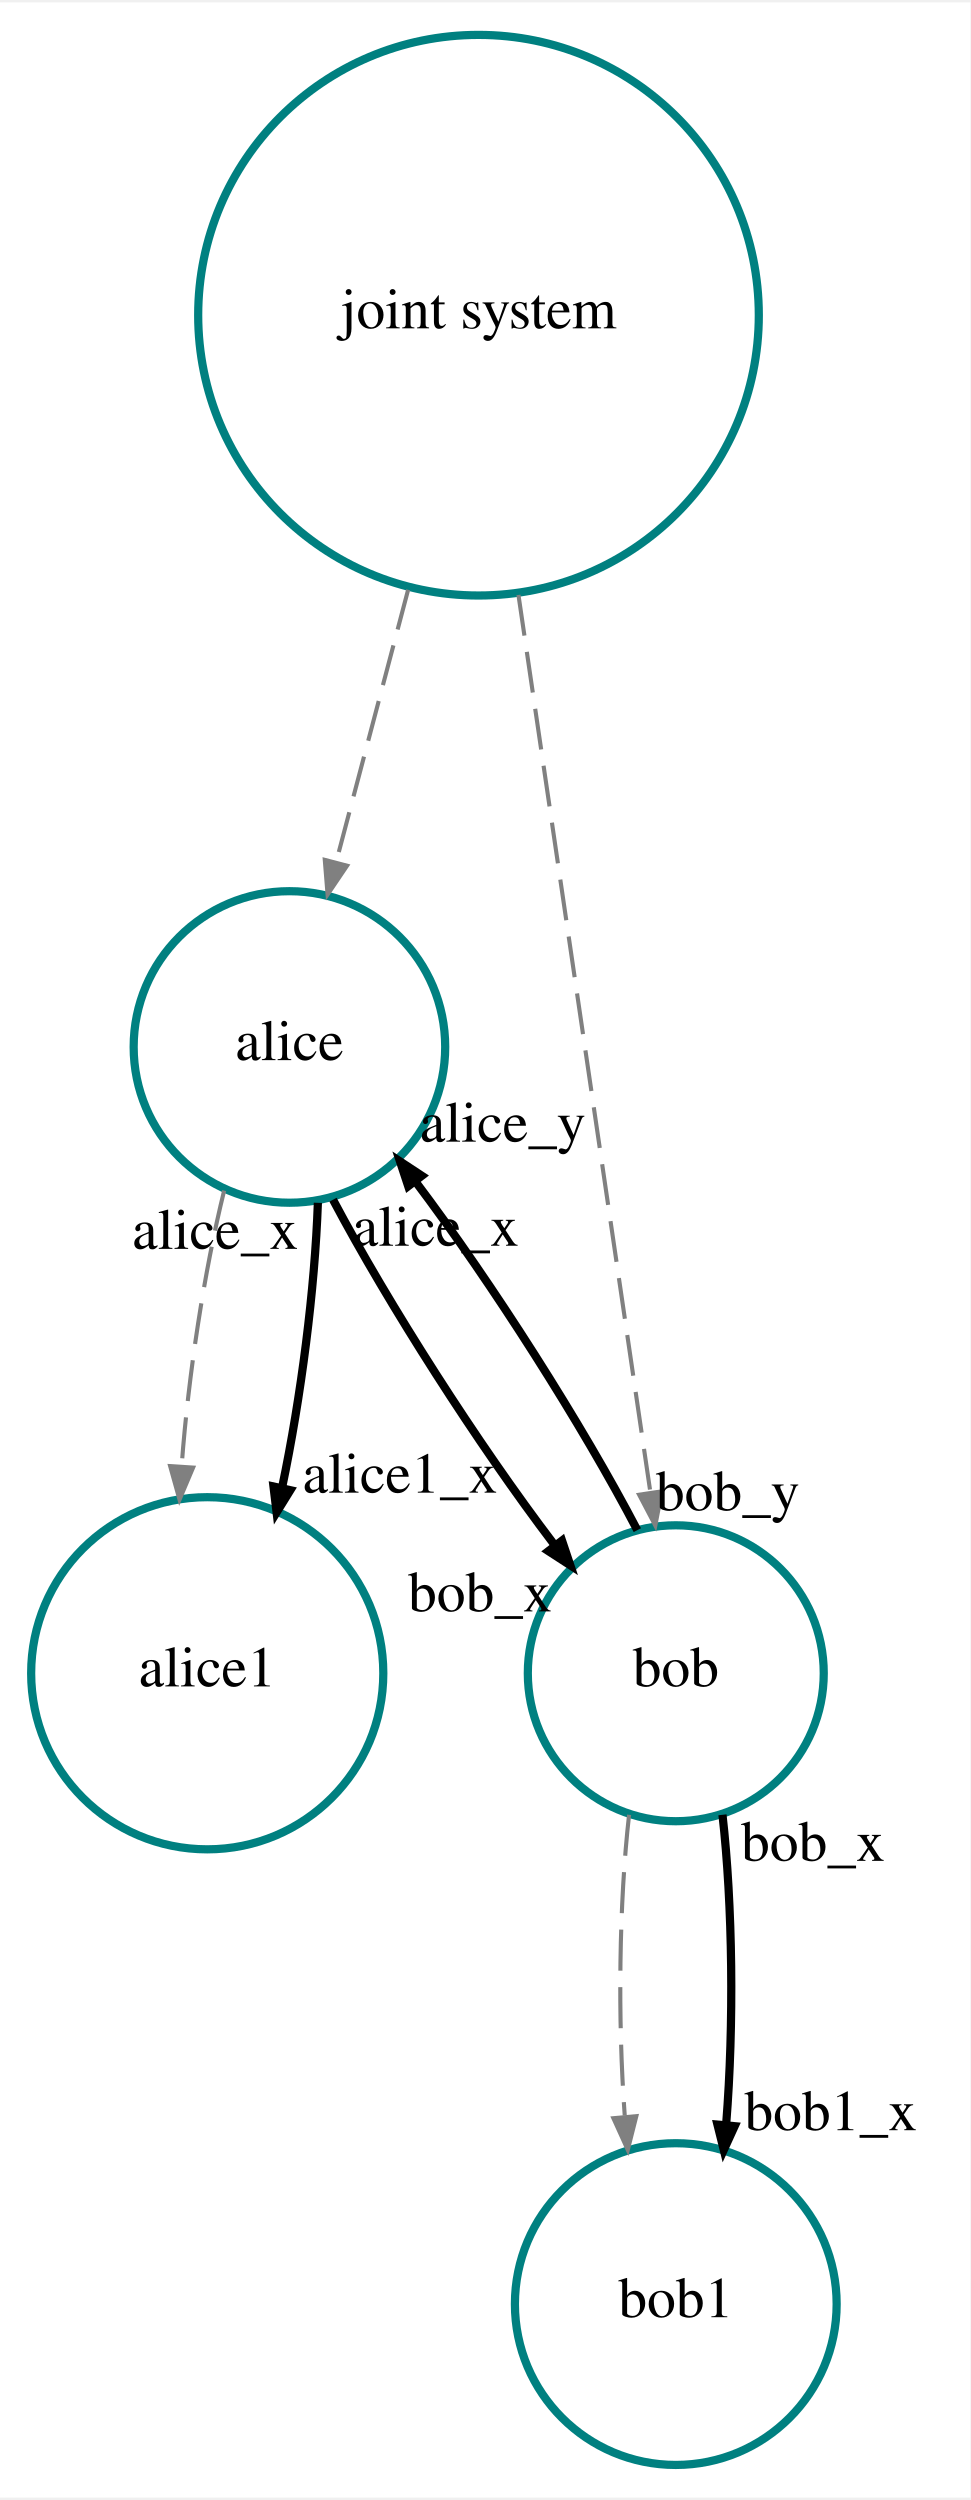
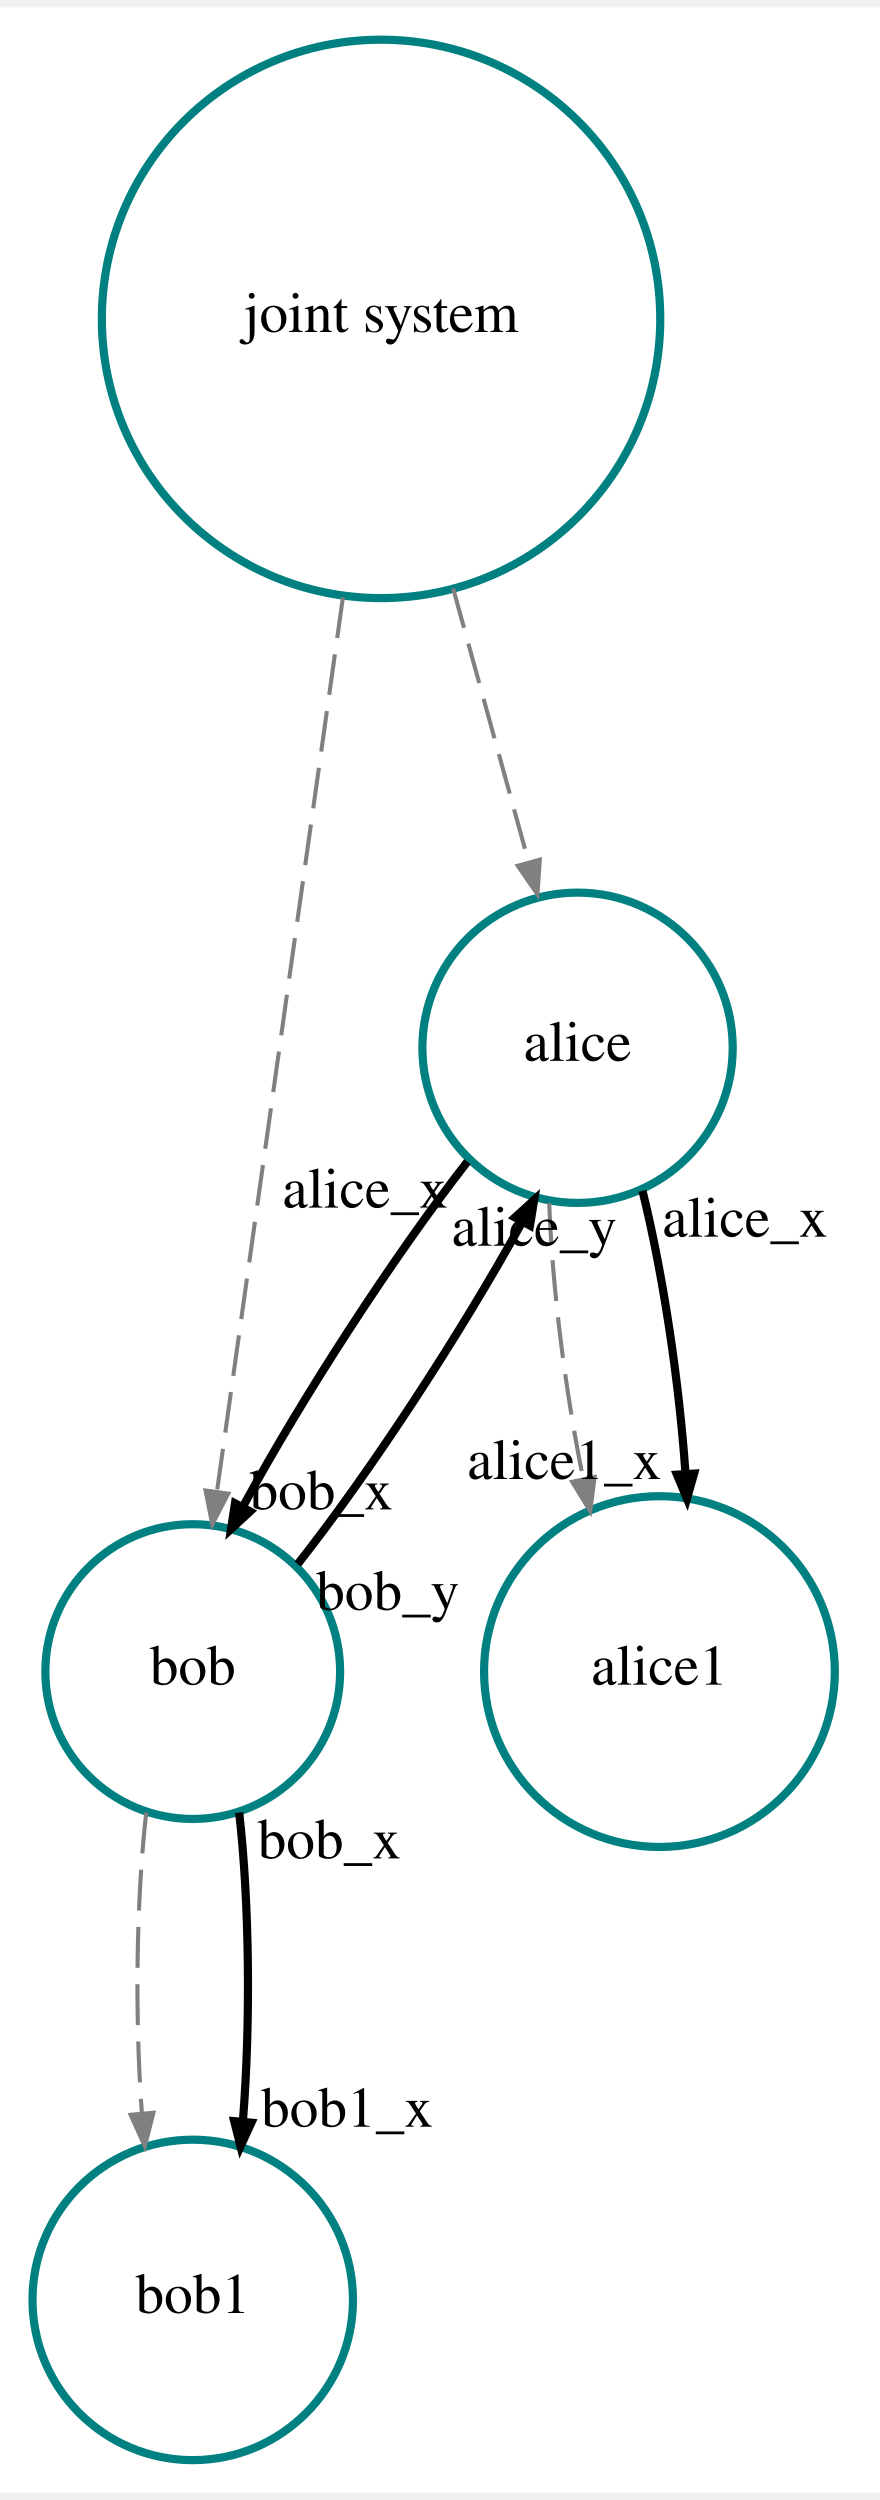
- <svg xmlns="http://www.w3.org/2000/svg" width="118pt" height="304pt" viewBox="0.00 0.00 118.05 303.54">
+ <svg xmlns="http://www.w3.org/2000/svg" width="107pt" height="304pt" viewBox="0.00 0.00 107.47 303.54">
  <g id="graph0" class="graph" transform="scale(1 1) rotate(0) translate(4 299.54)">
-     <polygon fill="white" stroke="transparent" points="-4,4 -4,-299.54 114.05,-299.54 114.05,4 -4,4" />
+     <polygon fill="white" stroke="transparent" points="-4,4 -4,-299.54 103.47,-299.54 103.47,4 -4,4" />
    <g id="node1" class="node">
-       <ellipse fill="none" stroke="Teal" cx="54.21" cy="-261.49" rx="34.1" ry="34.1" />
-       <text text-anchor="middle" x="54.21" y="-259.89" font-family="Times,serif" font-size="7.00">joint system</text>
+       <ellipse fill="none" stroke="Teal" cx="66.54" cy="-172.47" rx="18.95" ry="18.95" />
+       <text text-anchor="middle" x="66.54" y="-170.87" font-family="Times,serif" font-size="7.00">alice</text>
+     </g>
+     <g id="node2" class="node">
+       <ellipse fill="none" stroke="Teal" cx="19.54" cy="-96.28" rx="18" ry="18" />
+       <text text-anchor="middle" x="19.54" y="-94.68" font-family="Times,serif" font-size="7.00">bob</text>
+     </g>
+     <g id="edge5" class="edge">
+       <path fill="none" stroke="black" d="M53.08,-158.55C44.06,-146.97 32.95,-129.82 25.77,-116.61" />
+       <polygon fill="black" stroke="black" points="26.55,-115.84 24.22,-113.69 24.7,-116.83 26.55,-115.84" />
+       <text text-anchor="middle" x="35.22" y="-116.09" font-family="Times,serif" font-size="7.00">bob_x</text>
+       <text text-anchor="middle" x="40.58" y="-152.95" font-family="Times,serif" font-size="7.00">alice_x</text>
+     </g>
+     <g id="node3" class="node">
+       <ellipse fill="none" stroke="Teal" cx="76.54" cy="-96.28" rx="21.42" ry="21.42" />
+       <text text-anchor="middle" x="76.54" y="-94.68" font-family="Times,serif" font-size="7.00">alice1</text>
+     </g>
+     <g id="edge3" class="edge">
+       <path fill="none" stroke="grey" stroke-width="0.5" stroke-dasharray="5,2" d="M63.08,-153.51C63.43,-143.44 65,-130.78 67.19,-120.02" />
+       <polygon fill="grey" stroke="grey" stroke-width="0.5" points="68.62,-120.05 68.09,-115.85 65.88,-119.46 68.62,-120.05" />
+     </g>
+     <g id="edge6" class="edge">
+       <path fill="none" stroke="black" d="M74.47,-155C76.98,-144.86 78.95,-131.69 79.72,-120.5" />
+       <polygon fill="black" stroke="black" points="80.77,-120.46 79.9,-117.4 78.68,-120.33 80.77,-120.46" />
+       <text text-anchor="middle" x="64.9" y="-119.8" font-family="Times,serif" font-size="7.00">alice1_x</text>
+       <text text-anchor="middle" x="86.97" y="-149.4" font-family="Times,serif" font-size="7.00">alice_x</text>
+     </g>
+     <g id="edge7" class="edge">
+       <path fill="none" stroke="black" d="M32.36,-109.41C41.22,-120.64 52.28,-137.58 59.63,-150.92" />
+       <polygon fill="black" stroke="black" points="58.89,-151.75 61.24,-153.89 60.73,-150.75 58.89,-151.75" />
+       <text text-anchor="middle" x="61.24" y="-148.29" font-family="Times,serif" font-size="7.00">alice_y</text>
+       <text text-anchor="middle" x="43.36" y="-103.81" font-family="Times,serif" font-size="7.00">bob_y</text>
+     </g>
+     <g id="node5" class="node">
+       <ellipse fill="none" stroke="Teal" cx="19.54" cy="-19.54" rx="19.57" ry="19.57" />
+       <text text-anchor="middle" x="19.54" y="-17.94" font-family="Times,serif" font-size="7.00">bob1</text>
+     </g>
+     <g id="edge4" class="edge">
+       <path fill="none" stroke="grey" stroke-width="0.5" stroke-dasharray="5,2" d="M13.86,-79.06C12.64,-68.36 12.46,-54.19 13.32,-42.48" />
+       <polygon fill="grey" stroke="grey" stroke-width="0.5" points="14.74,-42.4 13.69,-38.29 11.95,-42.15 14.74,-42.4" />
+     </g>
+     <g id="edge8" class="edge">
+       <path fill="none" stroke="black" d="M25.21,-79.06C26.47,-68.07 26.62,-53.45 25.68,-41.56" />
+       <polygon fill="black" stroke="black" points="26.7,-41.18 25.38,-38.29 24.6,-41.37 26.7,-41.18" />
+       <text text-anchor="middle" x="38.38" y="-40.69" font-family="Times,serif" font-size="7.00">bob1_x</text>
+       <text text-anchor="middle" x="36.21" y="-73.46" font-family="Times,serif" font-size="7.00">bob_x</text>
    </g>
    <g id="node4" class="node">
-       <ellipse fill="none" stroke="Teal" cx="31.21" cy="-172.47" rx="18.95" ry="18.95" />
-       <text text-anchor="middle" x="31.21" y="-170.87" font-family="Times,serif" font-size="7.00">alice</text>
-     </g>
-     <g id="edge3" class="edge">
-       <path fill="none" stroke="grey" stroke-width="0.5" stroke-dasharray="5,2" d="M45.65,-228.09C42.74,-217.09 39.57,-205.09 36.94,-195.14" />
-       <polygon fill="grey" stroke="grey" stroke-width="0.5" points="38.22,-194.52 35.85,-191.01 35.51,-195.23 38.22,-194.52" />
-     </g>
-     <g id="node5" class="node">
-       <ellipse fill="none" stroke="Teal" cx="78.21" cy="-96.28" rx="18" ry="18" />
-       <text text-anchor="middle" x="78.21" y="-94.68" font-family="Times,serif" font-size="7.00">bob</text>
-     </g>
-     <g id="edge4" class="edge">
-       <path fill="none" stroke="grey" stroke-width="0.5" stroke-dasharray="5,2" d="M59.07,-227.46C63.85,-194.93 71.02,-146.19 75.09,-118.5" />
-       <polygon fill="grey" stroke="grey" stroke-width="0.5" points="76.52,-118.41 75.72,-114.25 73.75,-118 76.52,-118.41" />
-     </g>
-     <g id="node2" class="node">
-       <ellipse fill="none" stroke="Teal" cx="21.21" cy="-96.28" rx="21.42" ry="21.42" />
-       <text text-anchor="middle" x="21.21" y="-94.68" font-family="Times,serif" font-size="7.00">alice1</text>
-     </g>
-     <g id="node3" class="node">
-       <ellipse fill="none" stroke="Teal" cx="78.21" cy="-19.54" rx="19.57" ry="19.57" />
-       <text text-anchor="middle" x="78.21" y="-17.94" font-family="Times,serif" font-size="7.00">bob1</text>
+       <ellipse fill="none" stroke="Teal" cx="42.54" cy="-261.49" rx="34.1" ry="34.1" />
+       <text text-anchor="middle" x="42.54" y="-259.89" font-family="Times,serif" font-size="7.00">joint system</text>
    </g>
    <g id="edge1" class="edge">
-       <path fill="none" stroke="grey" stroke-width="0.5" stroke-dasharray="5,2" d="M23.27,-155C20.85,-145.21 18.93,-132.59 18.11,-121.66" />
-       <polygon fill="grey" stroke="grey" stroke-width="0.5" points="19.49,-121.3 17.84,-117.4 16.7,-121.48 19.49,-121.3" />
-     </g>
-     <g id="edge5" class="edge">
-       <path fill="none" stroke="black" d="M34.67,-153.51C34.31,-143.08 32.63,-129.88 30.32,-118.89" />
-       <polygon fill="black" stroke="black" points="31.32,-118.55 29.65,-115.85 29.27,-119 31.32,-118.55" />
-       <text text-anchor="middle" x="44.65" y="-118.25" font-family="Times,serif" font-size="7.00">alice1_x</text>
-       <text text-anchor="middle" x="22.17" y="-147.91" font-family="Times,serif" font-size="7.00">alice_x</text>
-     </g>
-     <g id="edge6" class="edge">
-       <path fill="none" stroke="black" d="M36.51,-153.89C43.27,-141.14 54.18,-124.09 63.34,-112.05" />
-       <polygon fill="black" stroke="black" points="64.37,-112.42 65.38,-109.41 62.71,-111.14 64.37,-112.42" />
-       <text text-anchor="middle" x="54.38" y="-103.81" font-family="Times,serif" font-size="7.00">bob_x</text>
-       <text text-anchor="middle" x="49.01" y="-148.29" font-family="Times,serif" font-size="7.00">alice_x</text>
+       <path fill="none" stroke="grey" stroke-width="0.5" stroke-dasharray="5,2" d="M51.34,-228.58C54.41,-217.45 57.78,-205.22 60.57,-195.12" />
+       <polygon fill="grey" stroke="grey" stroke-width="0.5" points="61.93,-195.44 61.64,-191.21 59.23,-194.7 61.93,-195.44" />
    </g>
    <g id="edge2" class="edge">
-       <path fill="none" stroke="grey" stroke-width="0.5" stroke-dasharray="5,2" d="M72.53,-79.06C71.31,-68.36 71.13,-54.19 72,-42.48" />
-       <polygon fill="grey" stroke="grey" stroke-width="0.5" points="73.41,-42.4 72.37,-38.29 70.62,-42.15 73.41,-42.4" />
-     </g>
-     <g id="edge7" class="edge">
-       <path fill="none" stroke="black" d="M83.89,-79.06C85.14,-68.07 85.3,-53.45 84.35,-41.56" />
-       <polygon fill="black" stroke="black" points="85.37,-41.18 84.05,-38.29 83.28,-41.37 85.37,-41.18" />
-       <text text-anchor="middle" x="97.05" y="-40.69" font-family="Times,serif" font-size="7.00">bob1_x</text>
-       <text text-anchor="middle" x="94.89" y="-73.46" font-family="Times,serif" font-size="7.00">bob_x</text>
-     </g>
-     <g id="edge8" class="edge">
-       <path fill="none" stroke="black" d="M73.53,-113.69C66.93,-126.35 55.86,-143.75 46.51,-156.14" />
-       <polygon fill="black" stroke="black" points="45.66,-155.53 44.66,-158.55 47.32,-156.8 45.66,-155.53" />
-       <text text-anchor="middle" x="57.16" y="-160.95" font-family="Times,serif" font-size="7.00">alice_y</text>
-       <text text-anchor="middle" x="84.53" y="-116.09" font-family="Times,serif" font-size="7.00">bob_y</text>
+       <path fill="none" stroke="grey" stroke-width="0.5" stroke-dasharray="5,2" d="M37.88,-227.46C33.3,-194.93 26.43,-146.19 22.53,-118.5" />
+       <polygon fill="grey" stroke="grey" stroke-width="0.5" points="23.87,-118.01 21.93,-114.25 21.1,-118.4 23.87,-118.01" />
    </g>
  </g>
</svg>
